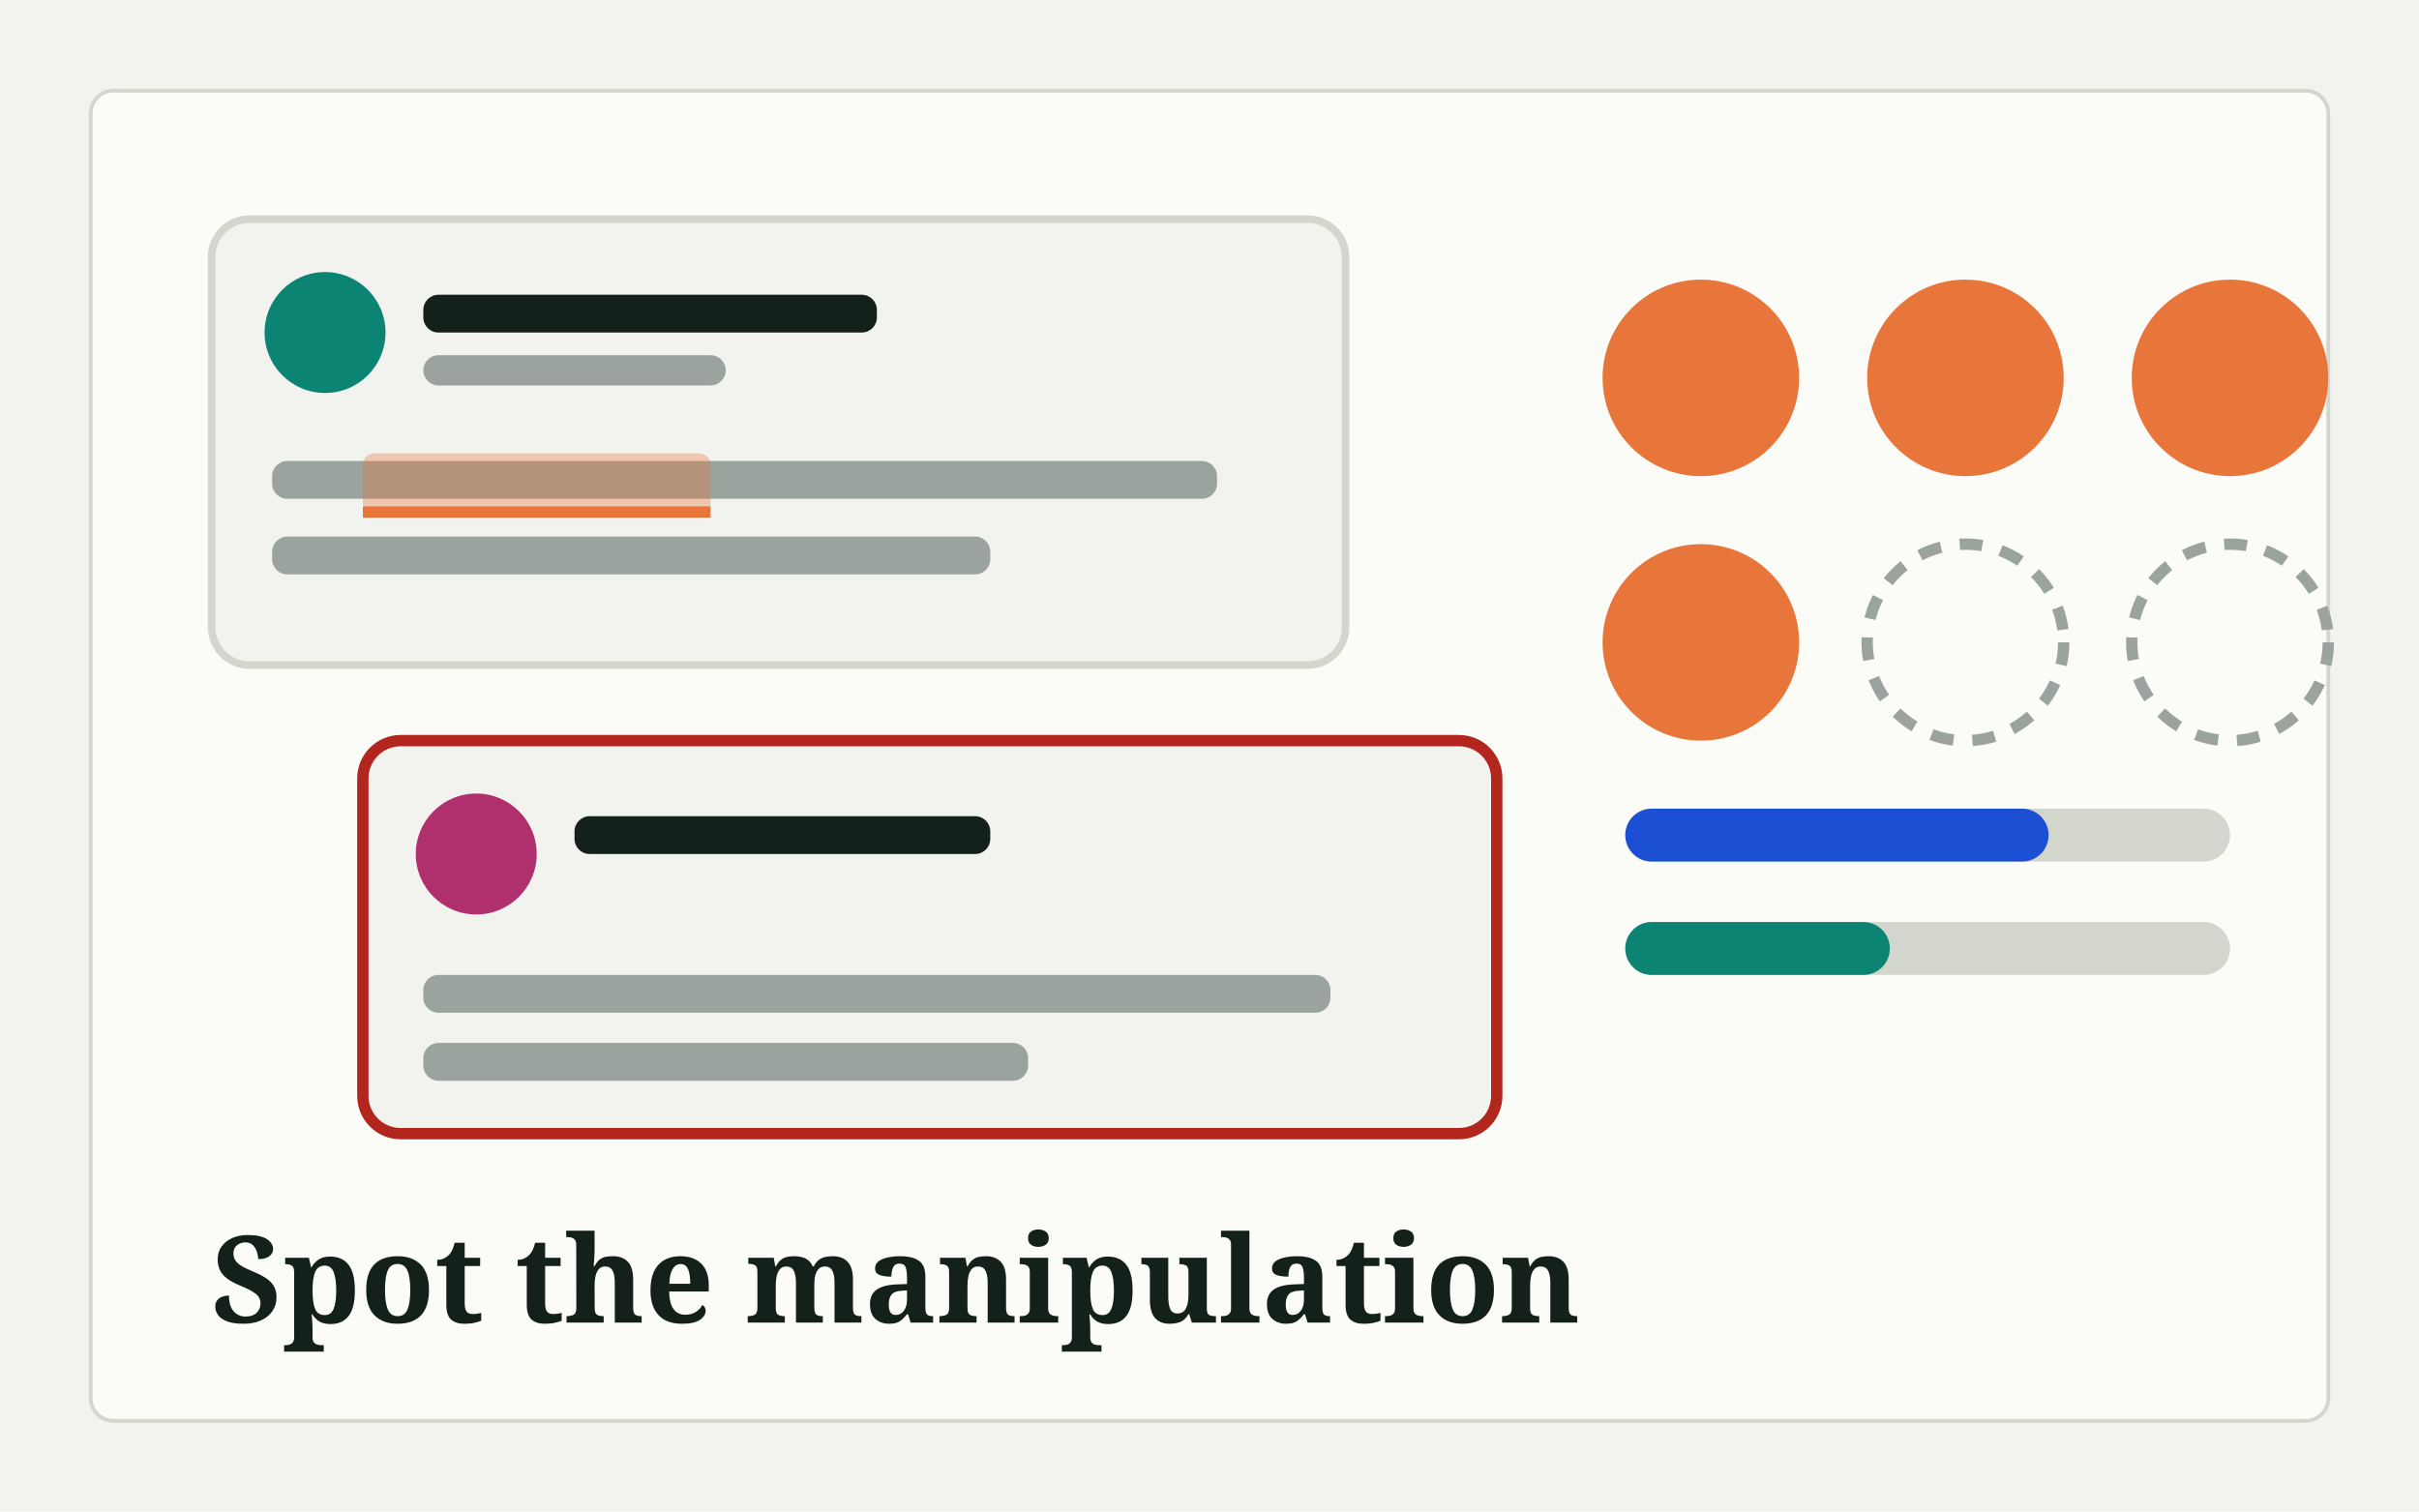
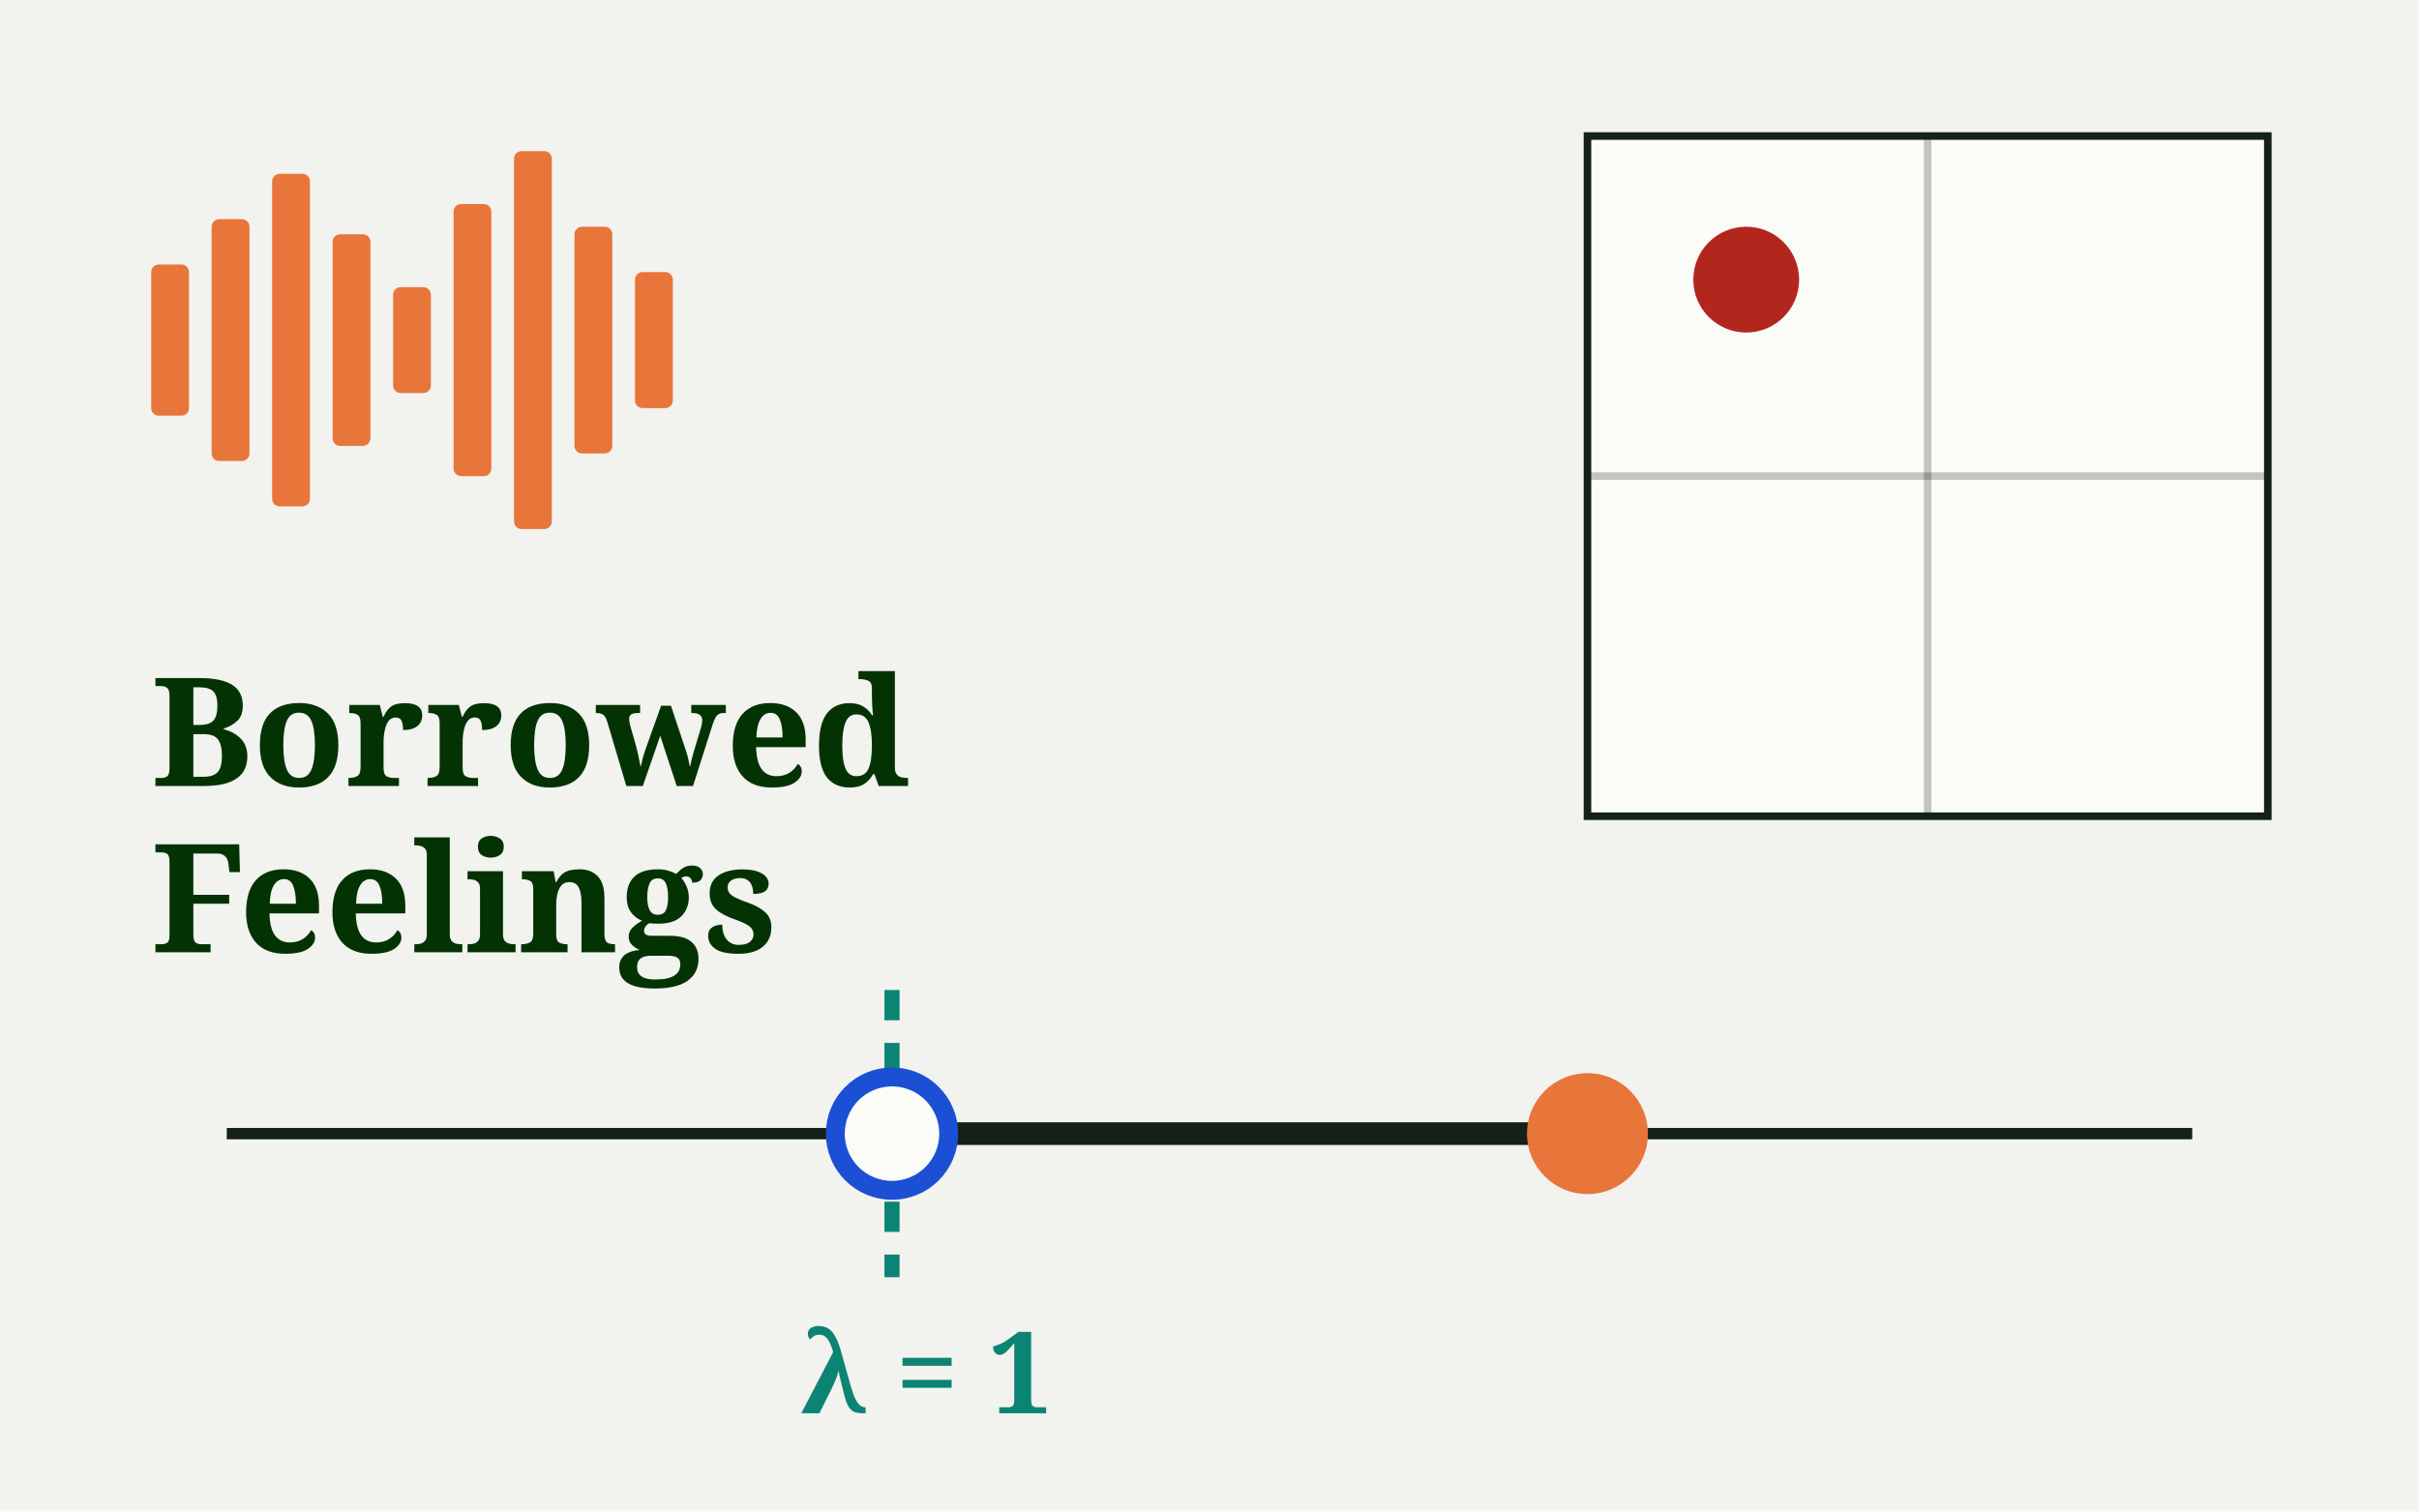
<svg xmlns="http://www.w3.org/2000/svg" viewBox="0 0 640 400">
  <rect width="640" height="400" fill="#f2f2ee" />
-   <rect x="24" y="24" width="592" height="352" rx="6" fill="#fbfbf8" stroke="#d3d6cd" />
-   <g>
-     <rect x="56" y="58" width="300" height="118" rx="10" fill="#f2f2ee" stroke="#d3d6cd" stroke-width="2" />
-     <circle cx="86" cy="88" r="16" fill="#0c8474" />
-     <rect x="112" y="78" width="120" height="10" rx="4" fill="#14201a" />
-     <rect x="112" y="94" width="80" height="8" rx="4" fill="#9aa39d" />
-     <rect x="72" y="122" width="250" height="10" rx="4" fill="#9aa39d" />
-     <rect x="72" y="142" width="190" height="10" rx="4" fill="#9aa39d" />
-     <rect x="96" y="120" width="92" height="16" rx="3" fill="#e8753a" opacity=".35" />
-     <rect x="96" y="134" width="92" height="3" fill="#e8753a" />
+   <g fill="#e8753a">
+     <rect x="40" y="70" width="10" height="40" rx="2" />
+     <rect x="56" y="58" width="10" height="64" rx="2" />
+     <rect x="72" y="46" width="10" height="88" rx="2" />
+     <rect x="88" y="62" width="10" height="56" rx="2" />
+     <rect x="104" y="76" width="10" height="28" rx="2" />
+     <rect x="120" y="54" width="10" height="72" rx="2" />
+     <rect x="136" y="40" width="10" height="100" rx="2" />
+     <rect x="152" y="60" width="10" height="60" rx="2" />
+     <rect x="168" y="72" width="10" height="36" rx="2" />
  </g>
-   <g>
-     <rect x="96" y="196" width="300" height="104" rx="10" fill="#f2f2ee" stroke="#b3261e" stroke-width="3" />
-     <circle cx="126" cy="226" r="16" fill="#b0306e" />
-     <rect x="152" y="216" width="110" height="10" rx="4" fill="#14201a" />
-     <rect x="112" y="258" width="240" height="10" rx="4" fill="#9aa39d" />
-     <rect x="112" y="276" width="160" height="10" rx="4" fill="#9aa39d" />
+   <g transform="translate(420 36)">
+     <rect width="180" height="180" fill="#fbfbf8" stroke="#14201a" stroke-width="2" />
+     <line x1="90" y1="0" x2="90" y2="180" stroke="#14201a" stroke-opacity=".25" stroke-width="2" />
+     <line x1="0" y1="90" x2="180" y2="90" stroke="#14201a" stroke-opacity=".25" stroke-width="2" />
+     <circle cx="42" cy="38" r="14" fill="#b3261e" />
  </g>
-   <g font-family="Georgia, serif" font-weight="700">
-     <g transform="translate(420 70)">
-       <circle cx="30" cy="30" r="26" fill="#e8753a" />
-       <circle cx="100" cy="30" r="26" fill="#e8753a" />
-       <circle cx="170" cy="30" r="26" fill="#e8753a" />
-       <circle cx="30" cy="100" r="26" fill="#e8753a" />
-       <circle cx="100" cy="100" r="26" fill="none" stroke="#9aa39d" stroke-width="3" stroke-dasharray="6 5" />
-       <circle cx="170" cy="100" r="26" fill="none" stroke="#9aa39d" stroke-width="3" stroke-dasharray="6 5" />
-     </g>
-     <rect x="430" y="214" width="160" height="14" rx="7" fill="#d3d6cd" />
-     <rect x="430" y="214" width="112" height="14" rx="7" fill="#1b4fd4" />
-     <rect x="430" y="244" width="160" height="14" rx="7" fill="#d3d6cd" />
-     <rect x="430" y="244" width="70" height="14" rx="7" fill="#0c8474" />
-   </g>
-   <text x="56" y="350" font-family="Georgia, serif" font-size="32" font-weight="700" fill="#14201a">Spot the manipulation</text>
+   <line x1="60" y1="300" x2="580" y2="300" stroke="#14201a" stroke-width="3" />
+   <line x1="236" y1="262" x2="236" y2="338" stroke="#0c8474" stroke-width="4" stroke-dasharray="8 6" />
+   <line x1="236" y1="300" x2="420" y2="300" stroke="#14201a" stroke-width="6" />
+   <circle cx="236" cy="300" r="15" fill="#fbfbf8" stroke="#1b4fd4" stroke-width="5" />
+   <circle cx="420" cy="300" r="16" fill="#e8753a" />
+   <text x="212" y="374" font-family="Georgia, serif" font-size="30" font-weight="700" fill="#0c8474">λ = 1</text>
+   <text x="40" y="208" font-family="Georgia, serif" font-size="40" font-weight="700" fill="#033303">Borrowed</text>
+   <text x="40" y="252" font-family="Georgia, serif" font-size="40" font-weight="700" fill="#033303">Feelings</text>
</svg>
